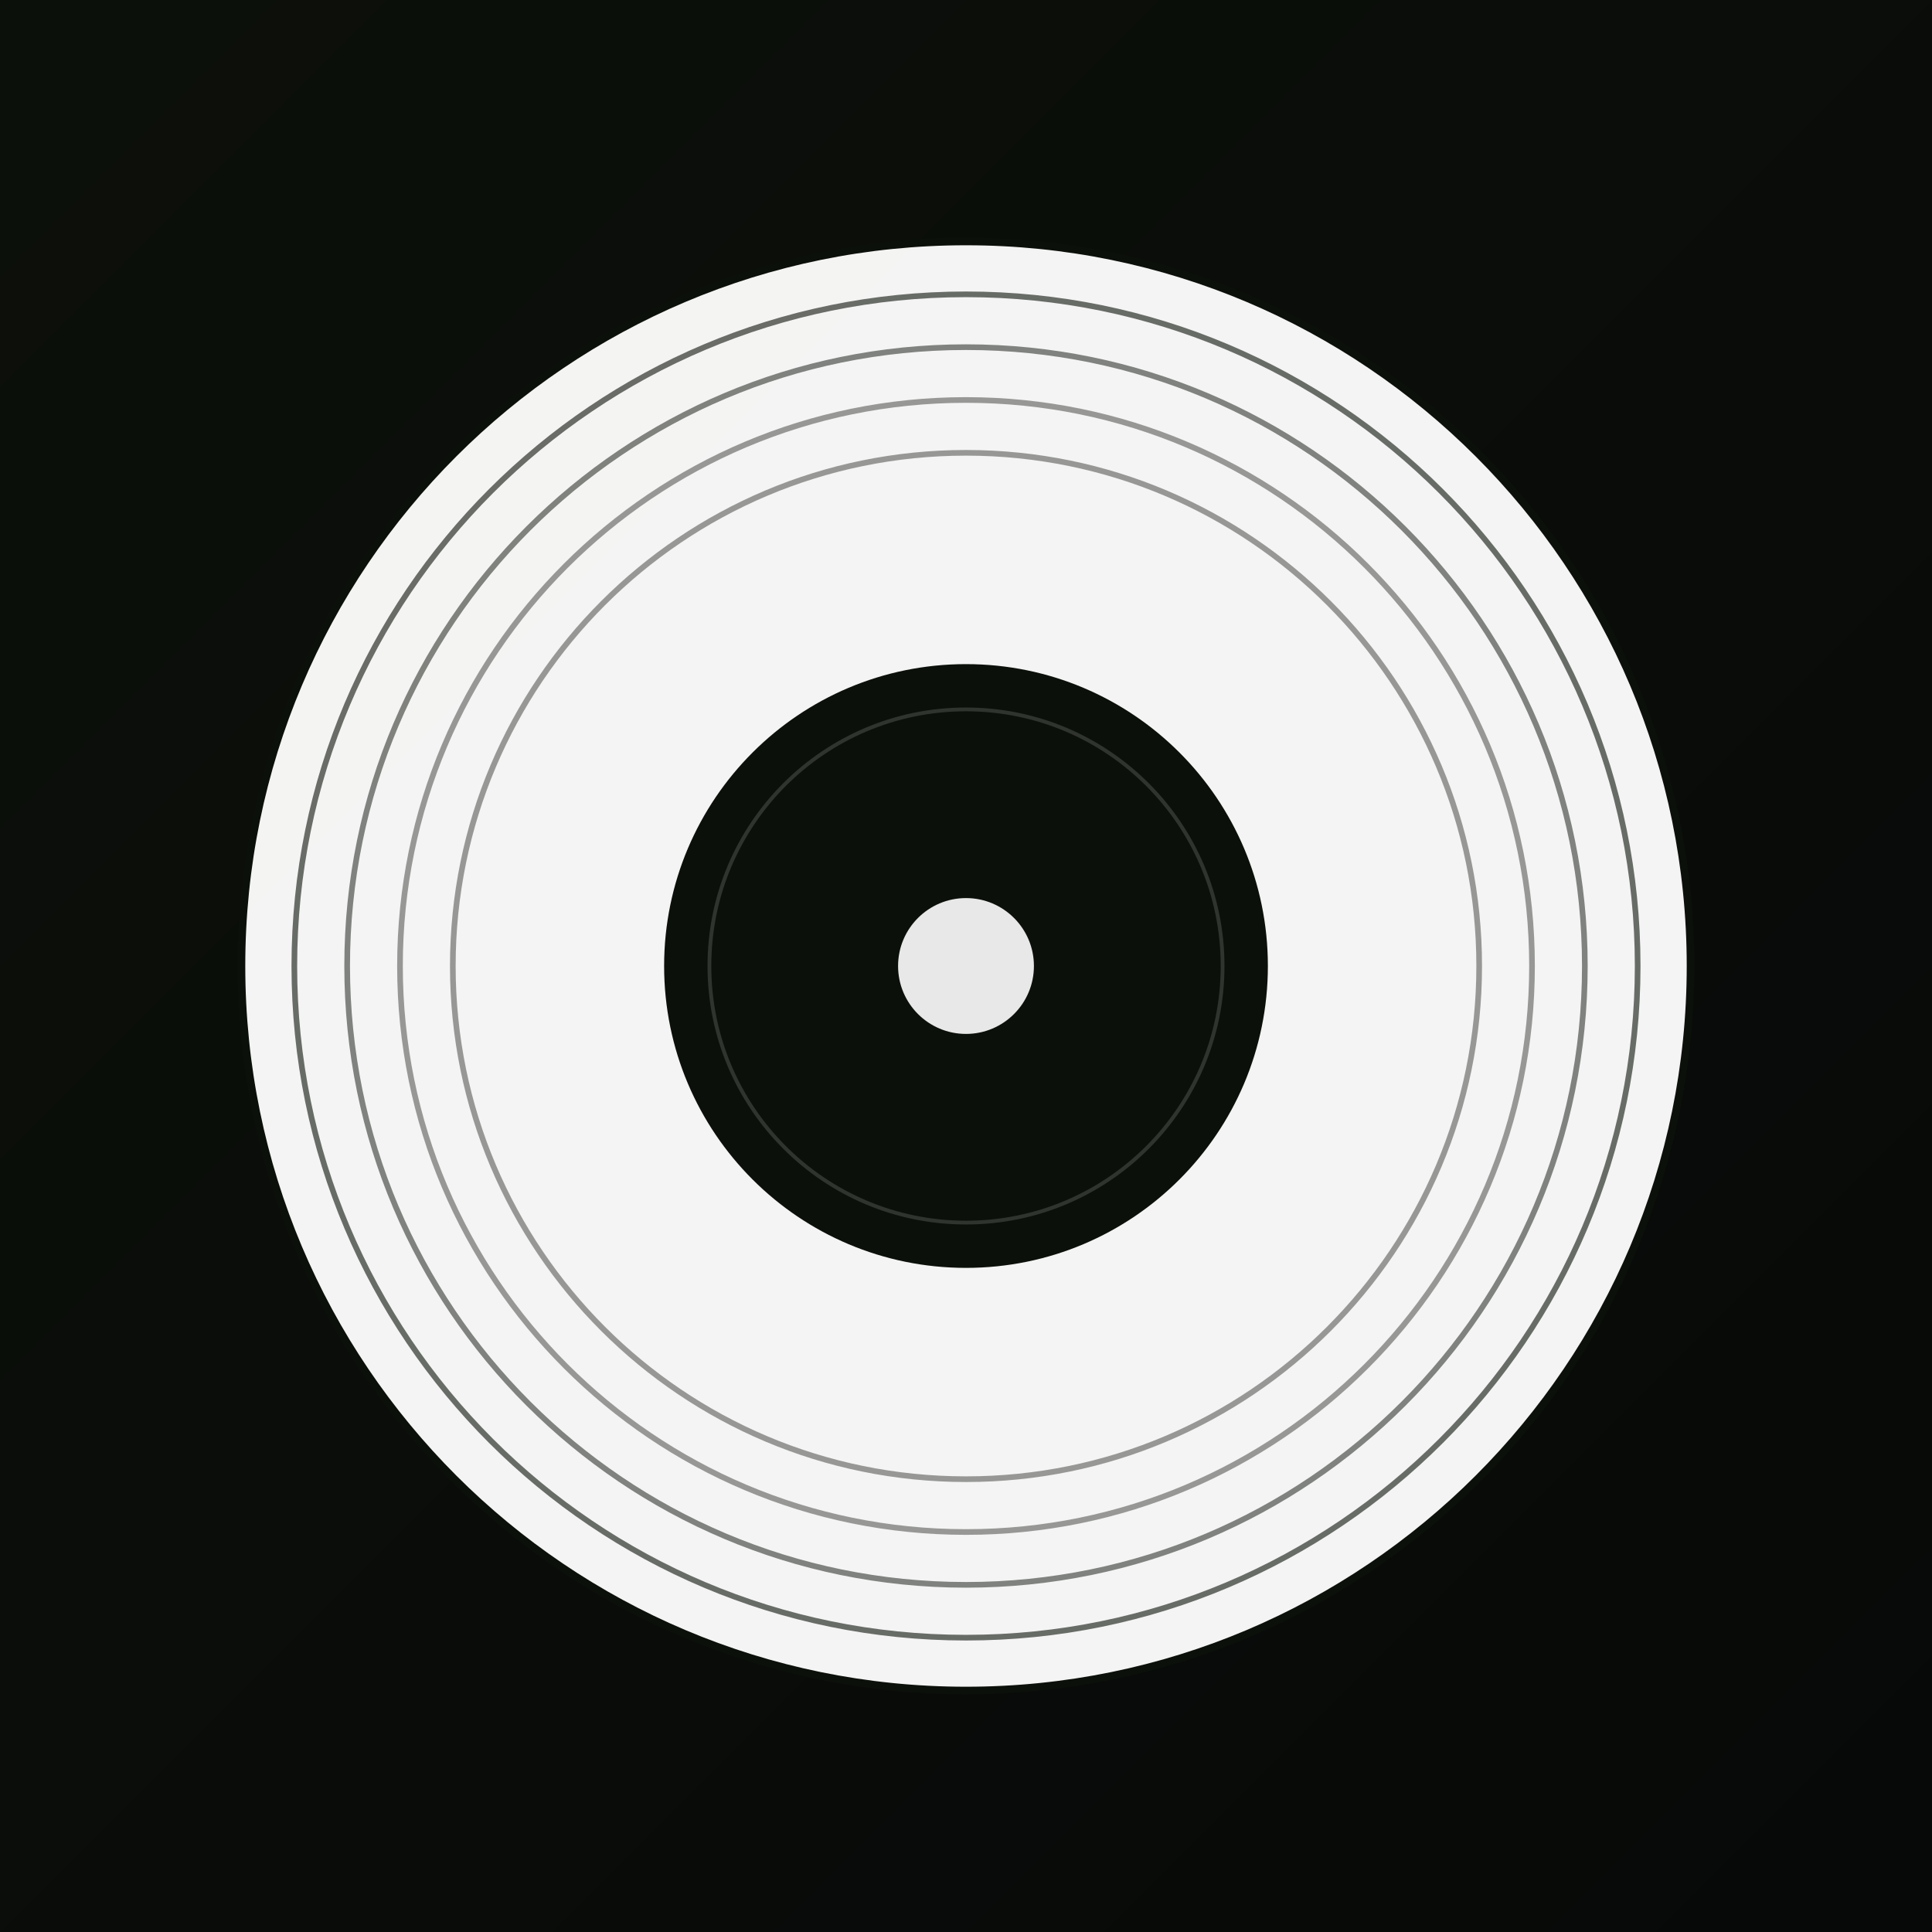
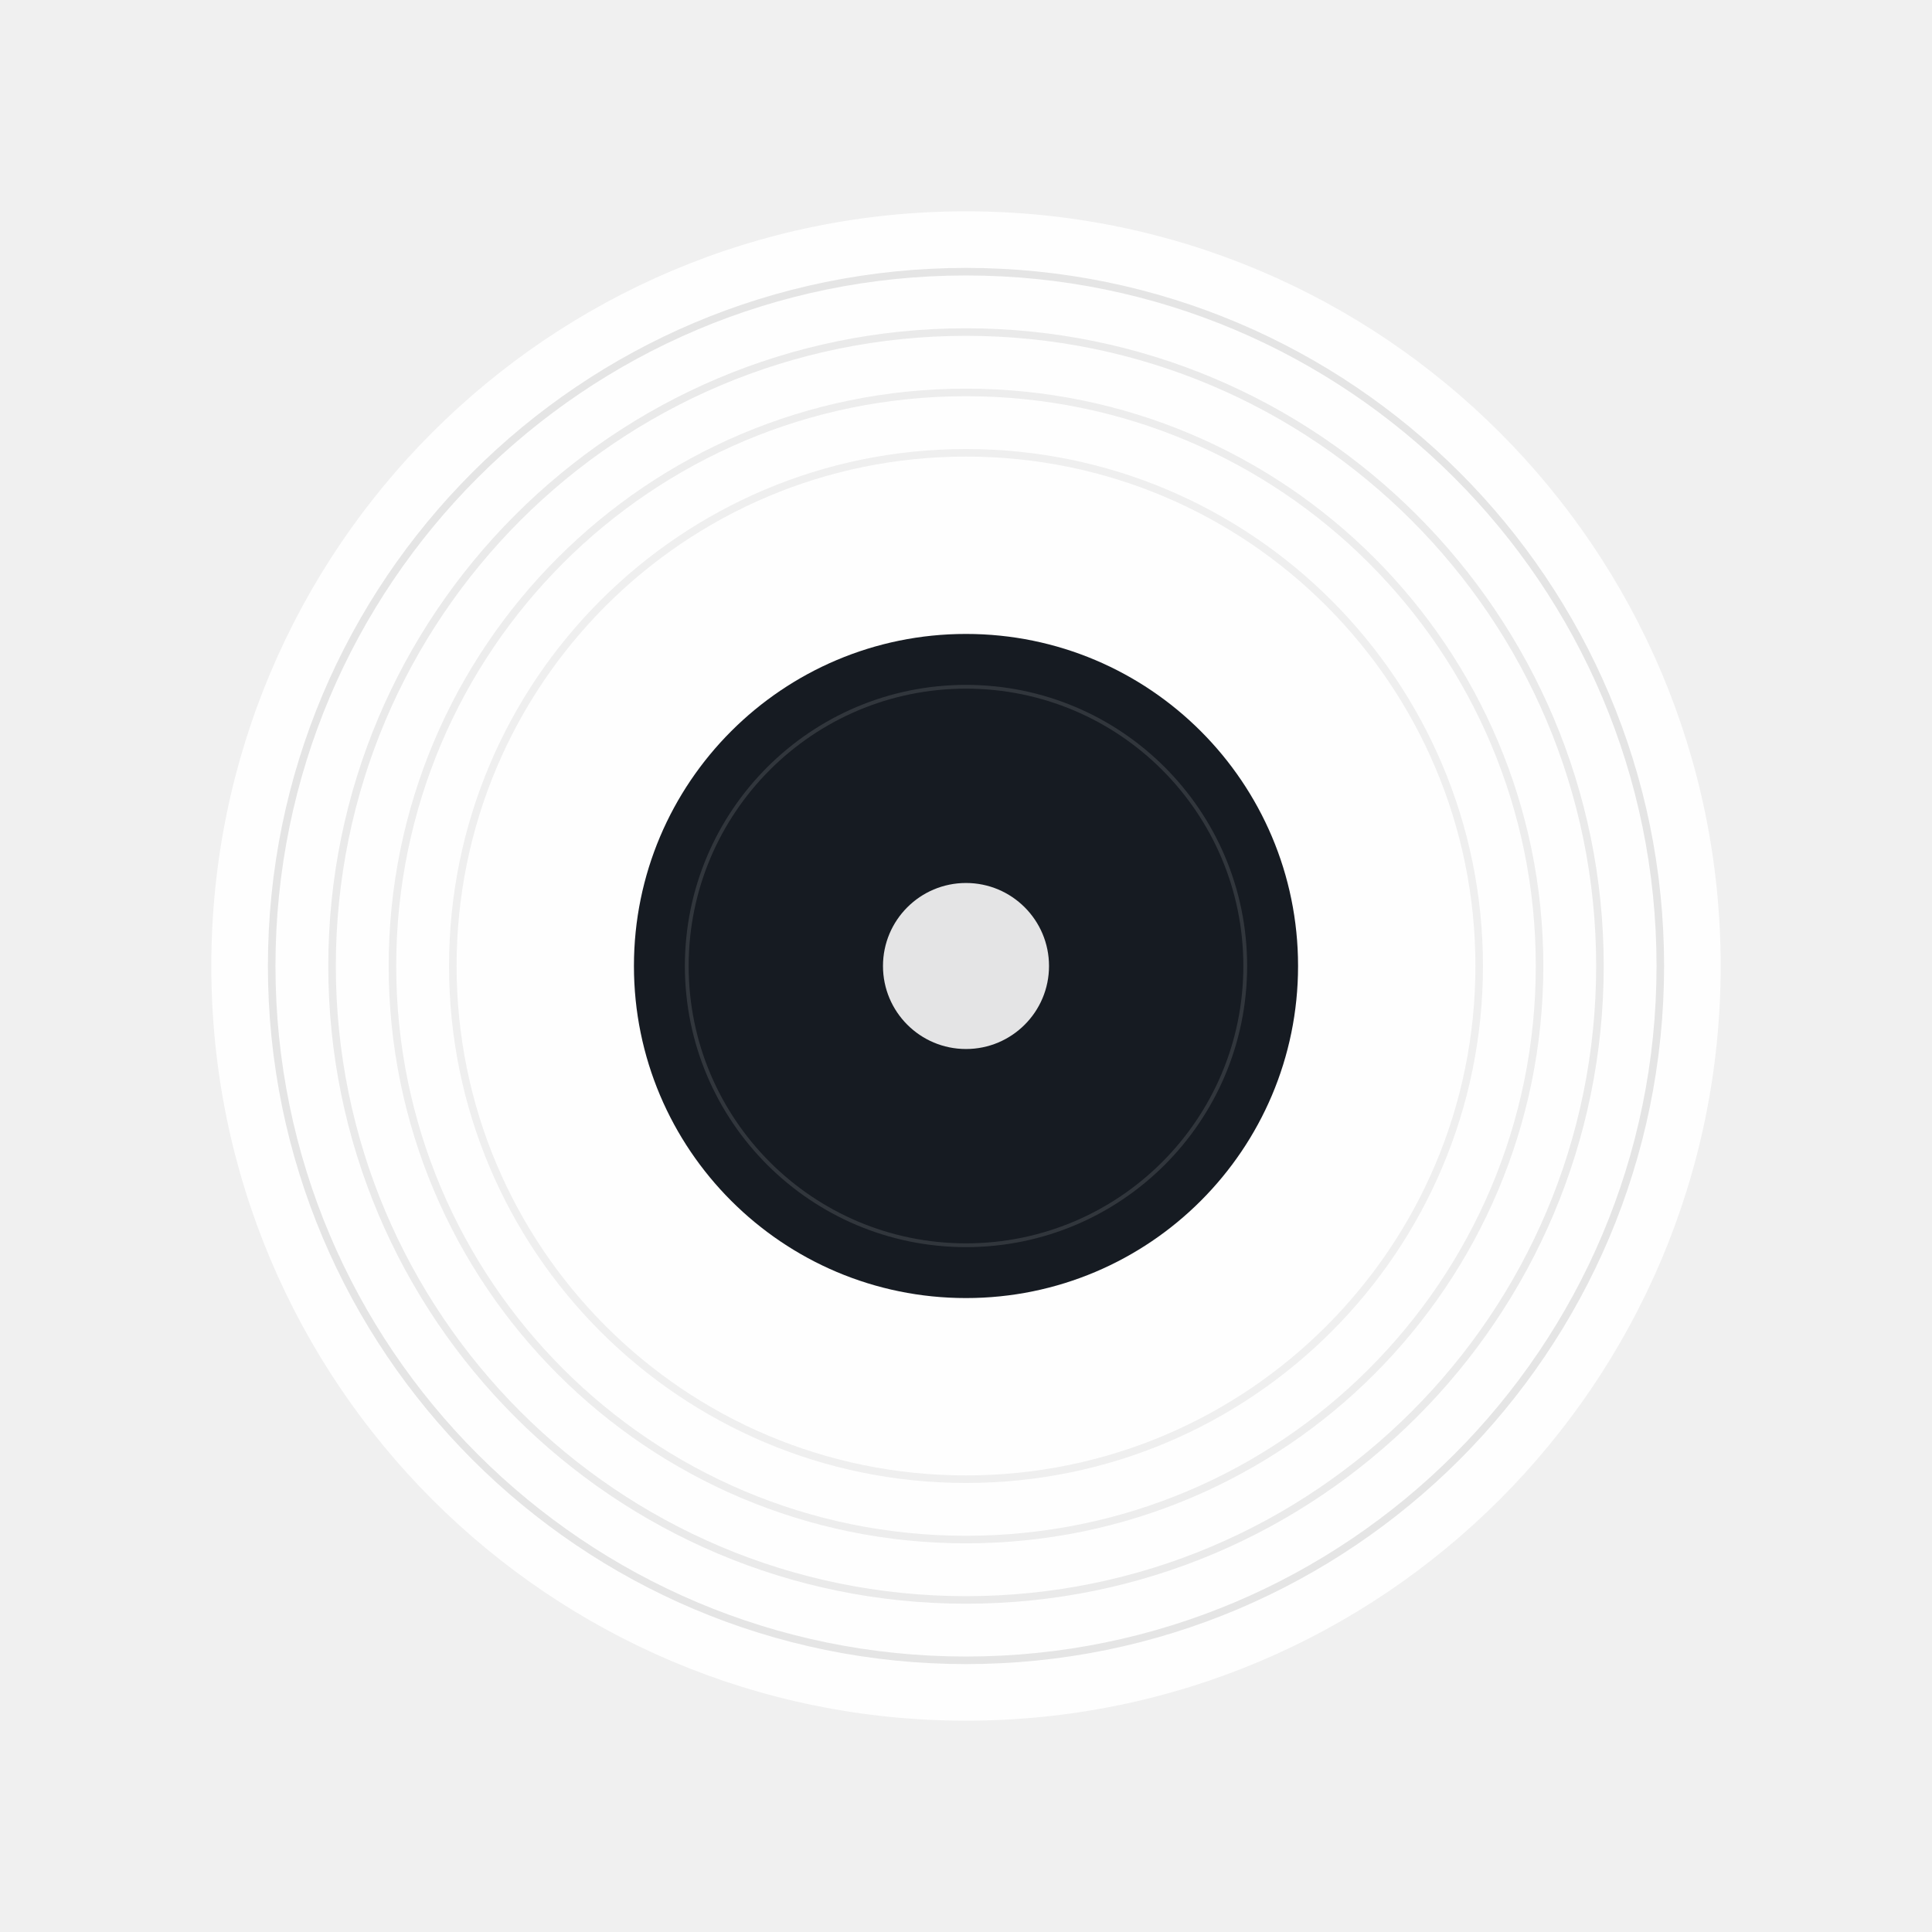
<svg xmlns="http://www.w3.org/2000/svg" width="512" height="512" viewBox="0 0 512 512">
-   <defs>
-     <linearGradient id="bg" x1="0" y1="0" x2="512" y2="512" gradientUnits="userSpaceOnUse">
-       <stop offset="0%" stop-color="#0c100a" />
-       <stop offset="100%" stop-color="#070908" />
-     </linearGradient>
-   </defs>
-   <rect width="512" height="512" fill="url(#bg)" />
-   <circle cx="256" cy="256" r="192" fill="white" opacity="0.95" />
-   <circle cx="256" cy="256" r="192" fill="none" stroke="#0c100a" stroke-width="2" />
-   <circle cx="256" cy="256" r="178" fill="none" stroke="#0c100a" stroke-width="1.5" opacity="0.6" />
-   <circle cx="256" cy="256" r="164" fill="none" stroke="#0c100a" stroke-width="1.5" opacity="0.5" />
-   <circle cx="256" cy="256" r="150" fill="none" stroke="#0c100a" stroke-width="1.5" opacity="0.4" />
-   <circle cx="256" cy="256" r="136" fill="none" stroke="#0c100a" stroke-width="1.5" opacity="0.4" />
-   <circle cx="256" cy="256" r="80" fill="#0c100a" />
-   <circle cx="256" cy="256" r="68" fill="none" stroke="white" stroke-width="1" opacity="0.15" />
-   <circle cx="256" cy="256" r="18" fill="white" opacity="0.9" />
+   <circle cx="256" cy="256" r="200" fill="white" opacity="0.92" />
+   <circle cx="256" cy="256" r="184" fill="none" stroke="rgba(0,0,0,0.1)" stroke-width="2" />
+   <circle cx="256" cy="256" r="168" fill="none" stroke="rgba(0,0,0,0.08)" stroke-width="2" />
+   <circle cx="256" cy="256" r="152" fill="none" stroke="rgba(0,0,0,0.07)" stroke-width="2" />
+   <circle cx="256" cy="256" r="136" fill="none" stroke="rgba(0,0,0,0.06)" stroke-width="2" />
+   <circle cx="256" cy="256" r="88" fill="#161b22" />
+   <circle cx="256" cy="256" r="74" fill="none" stroke="rgba(255,255,255,0.12)" stroke-width="1" />
+   <circle cx="256" cy="256" r="22" fill="white" opacity="0.88" />
</svg>
